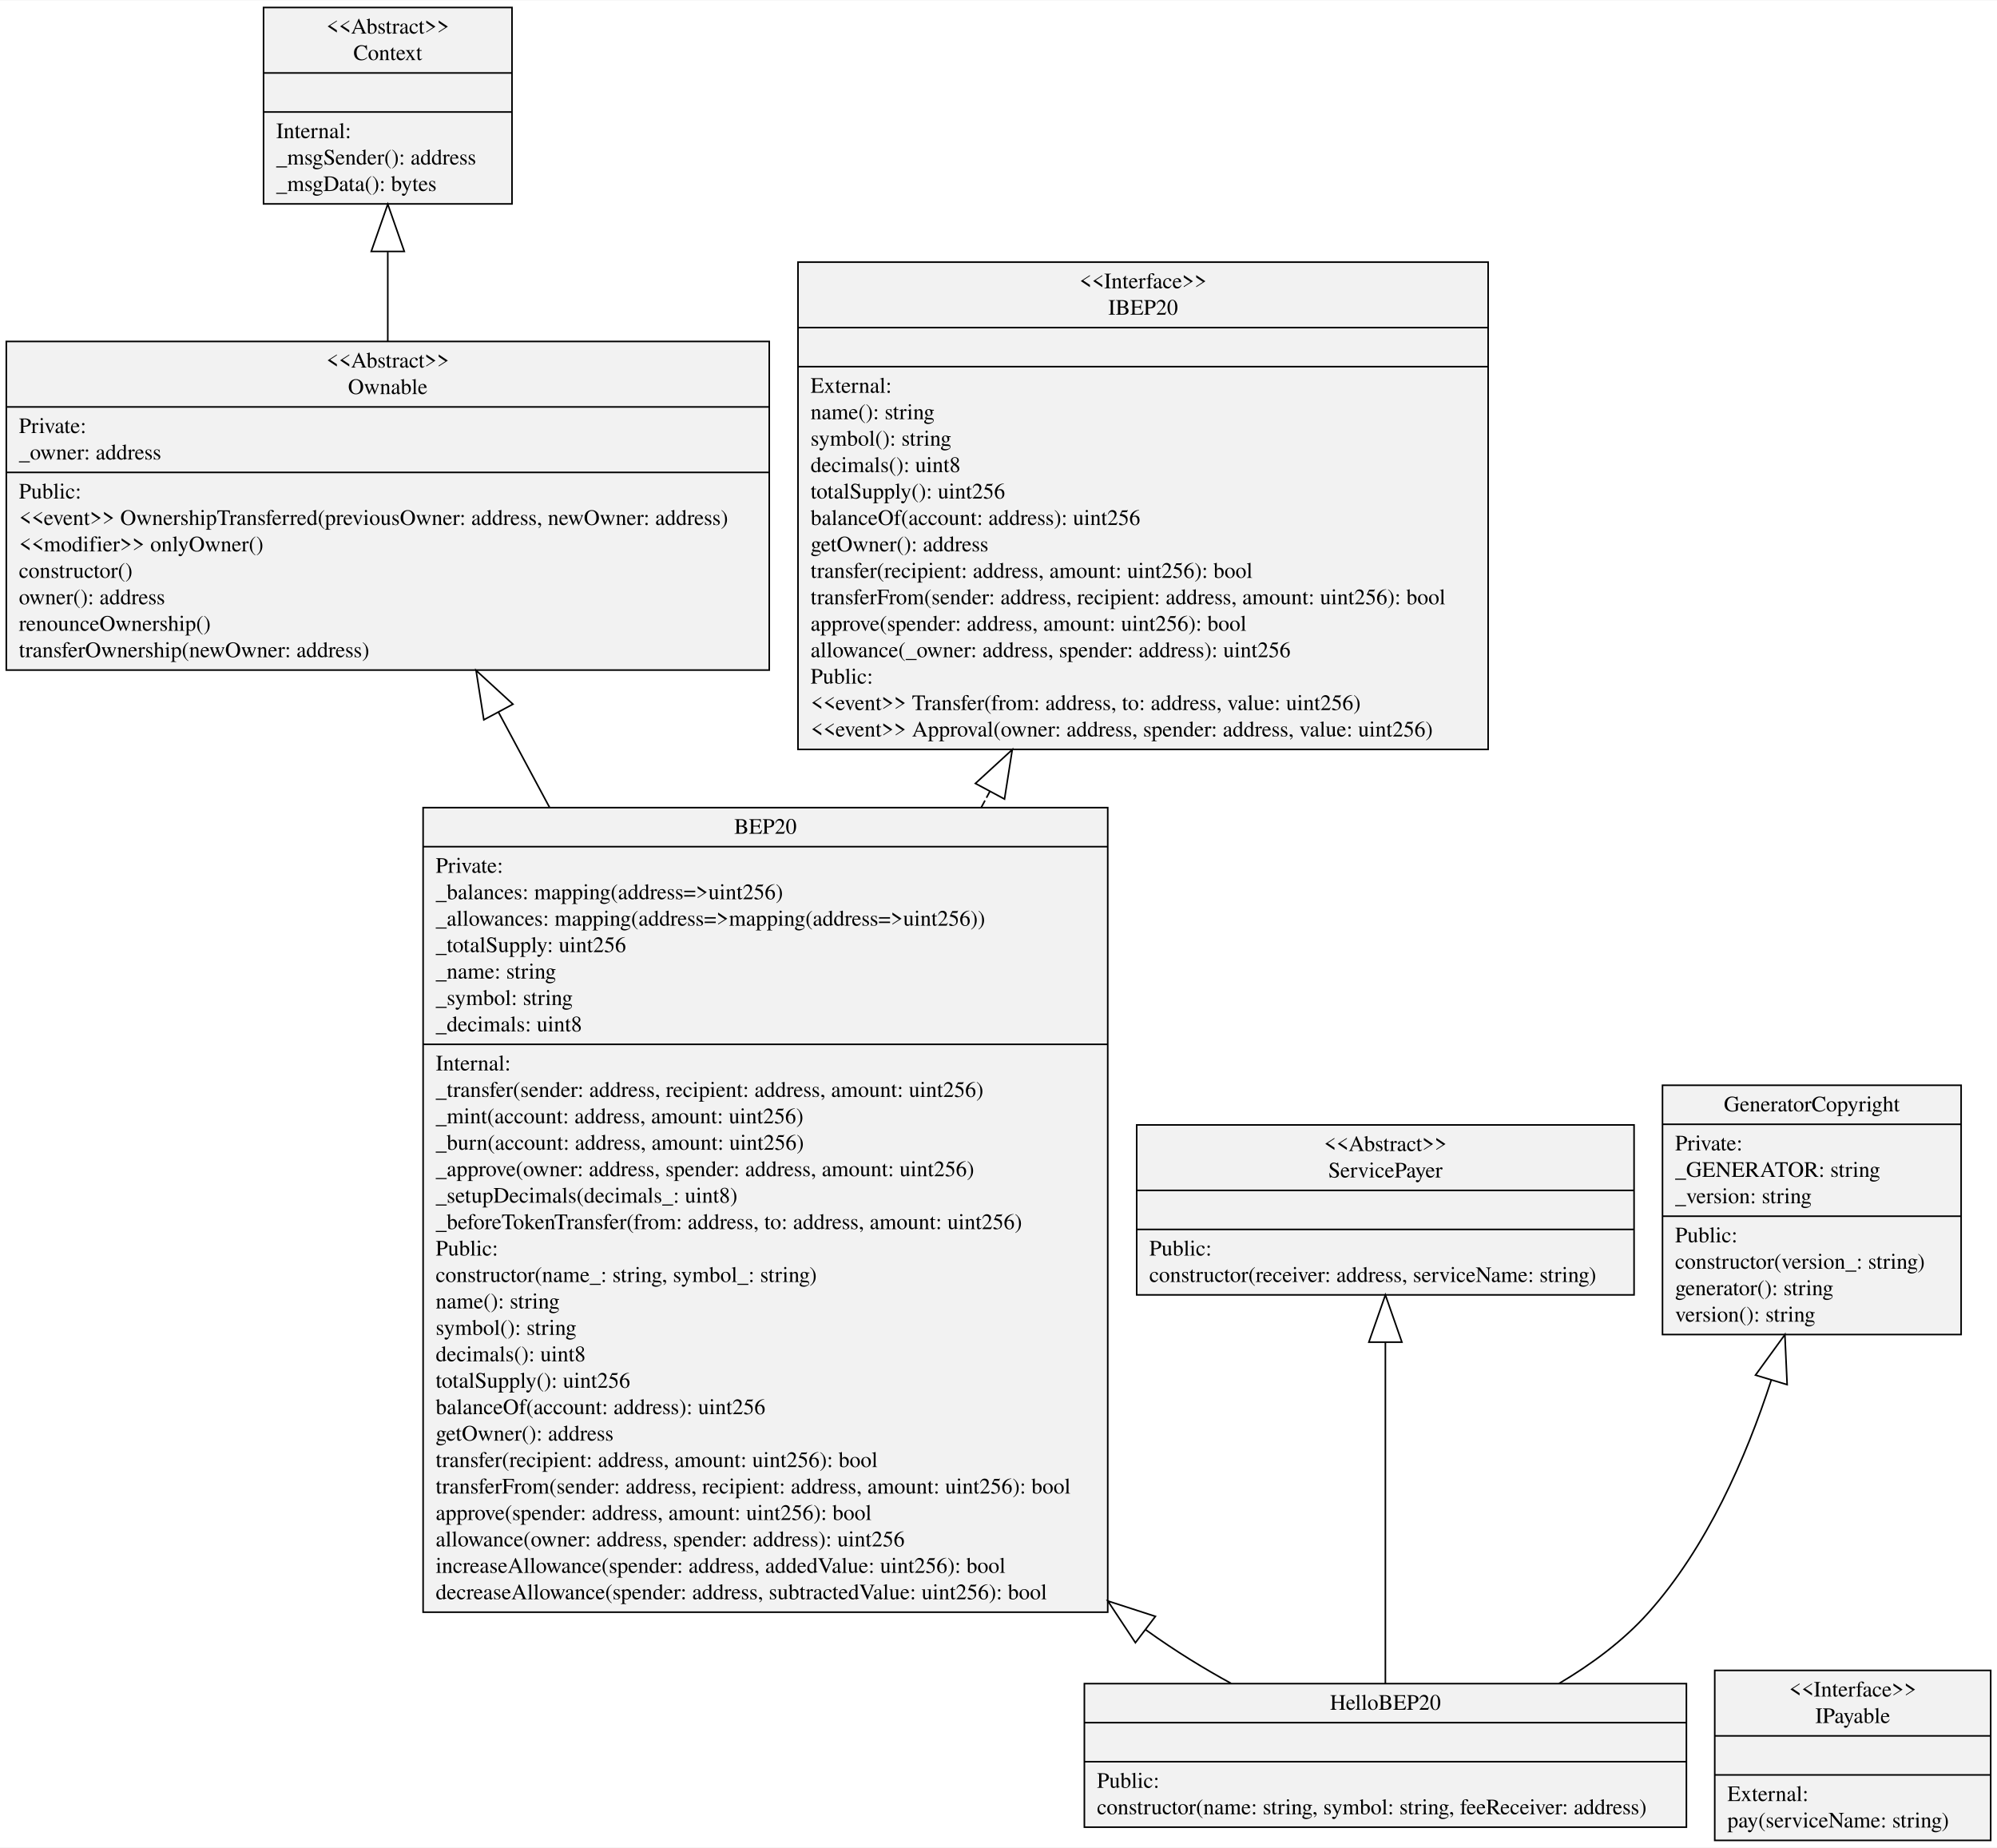
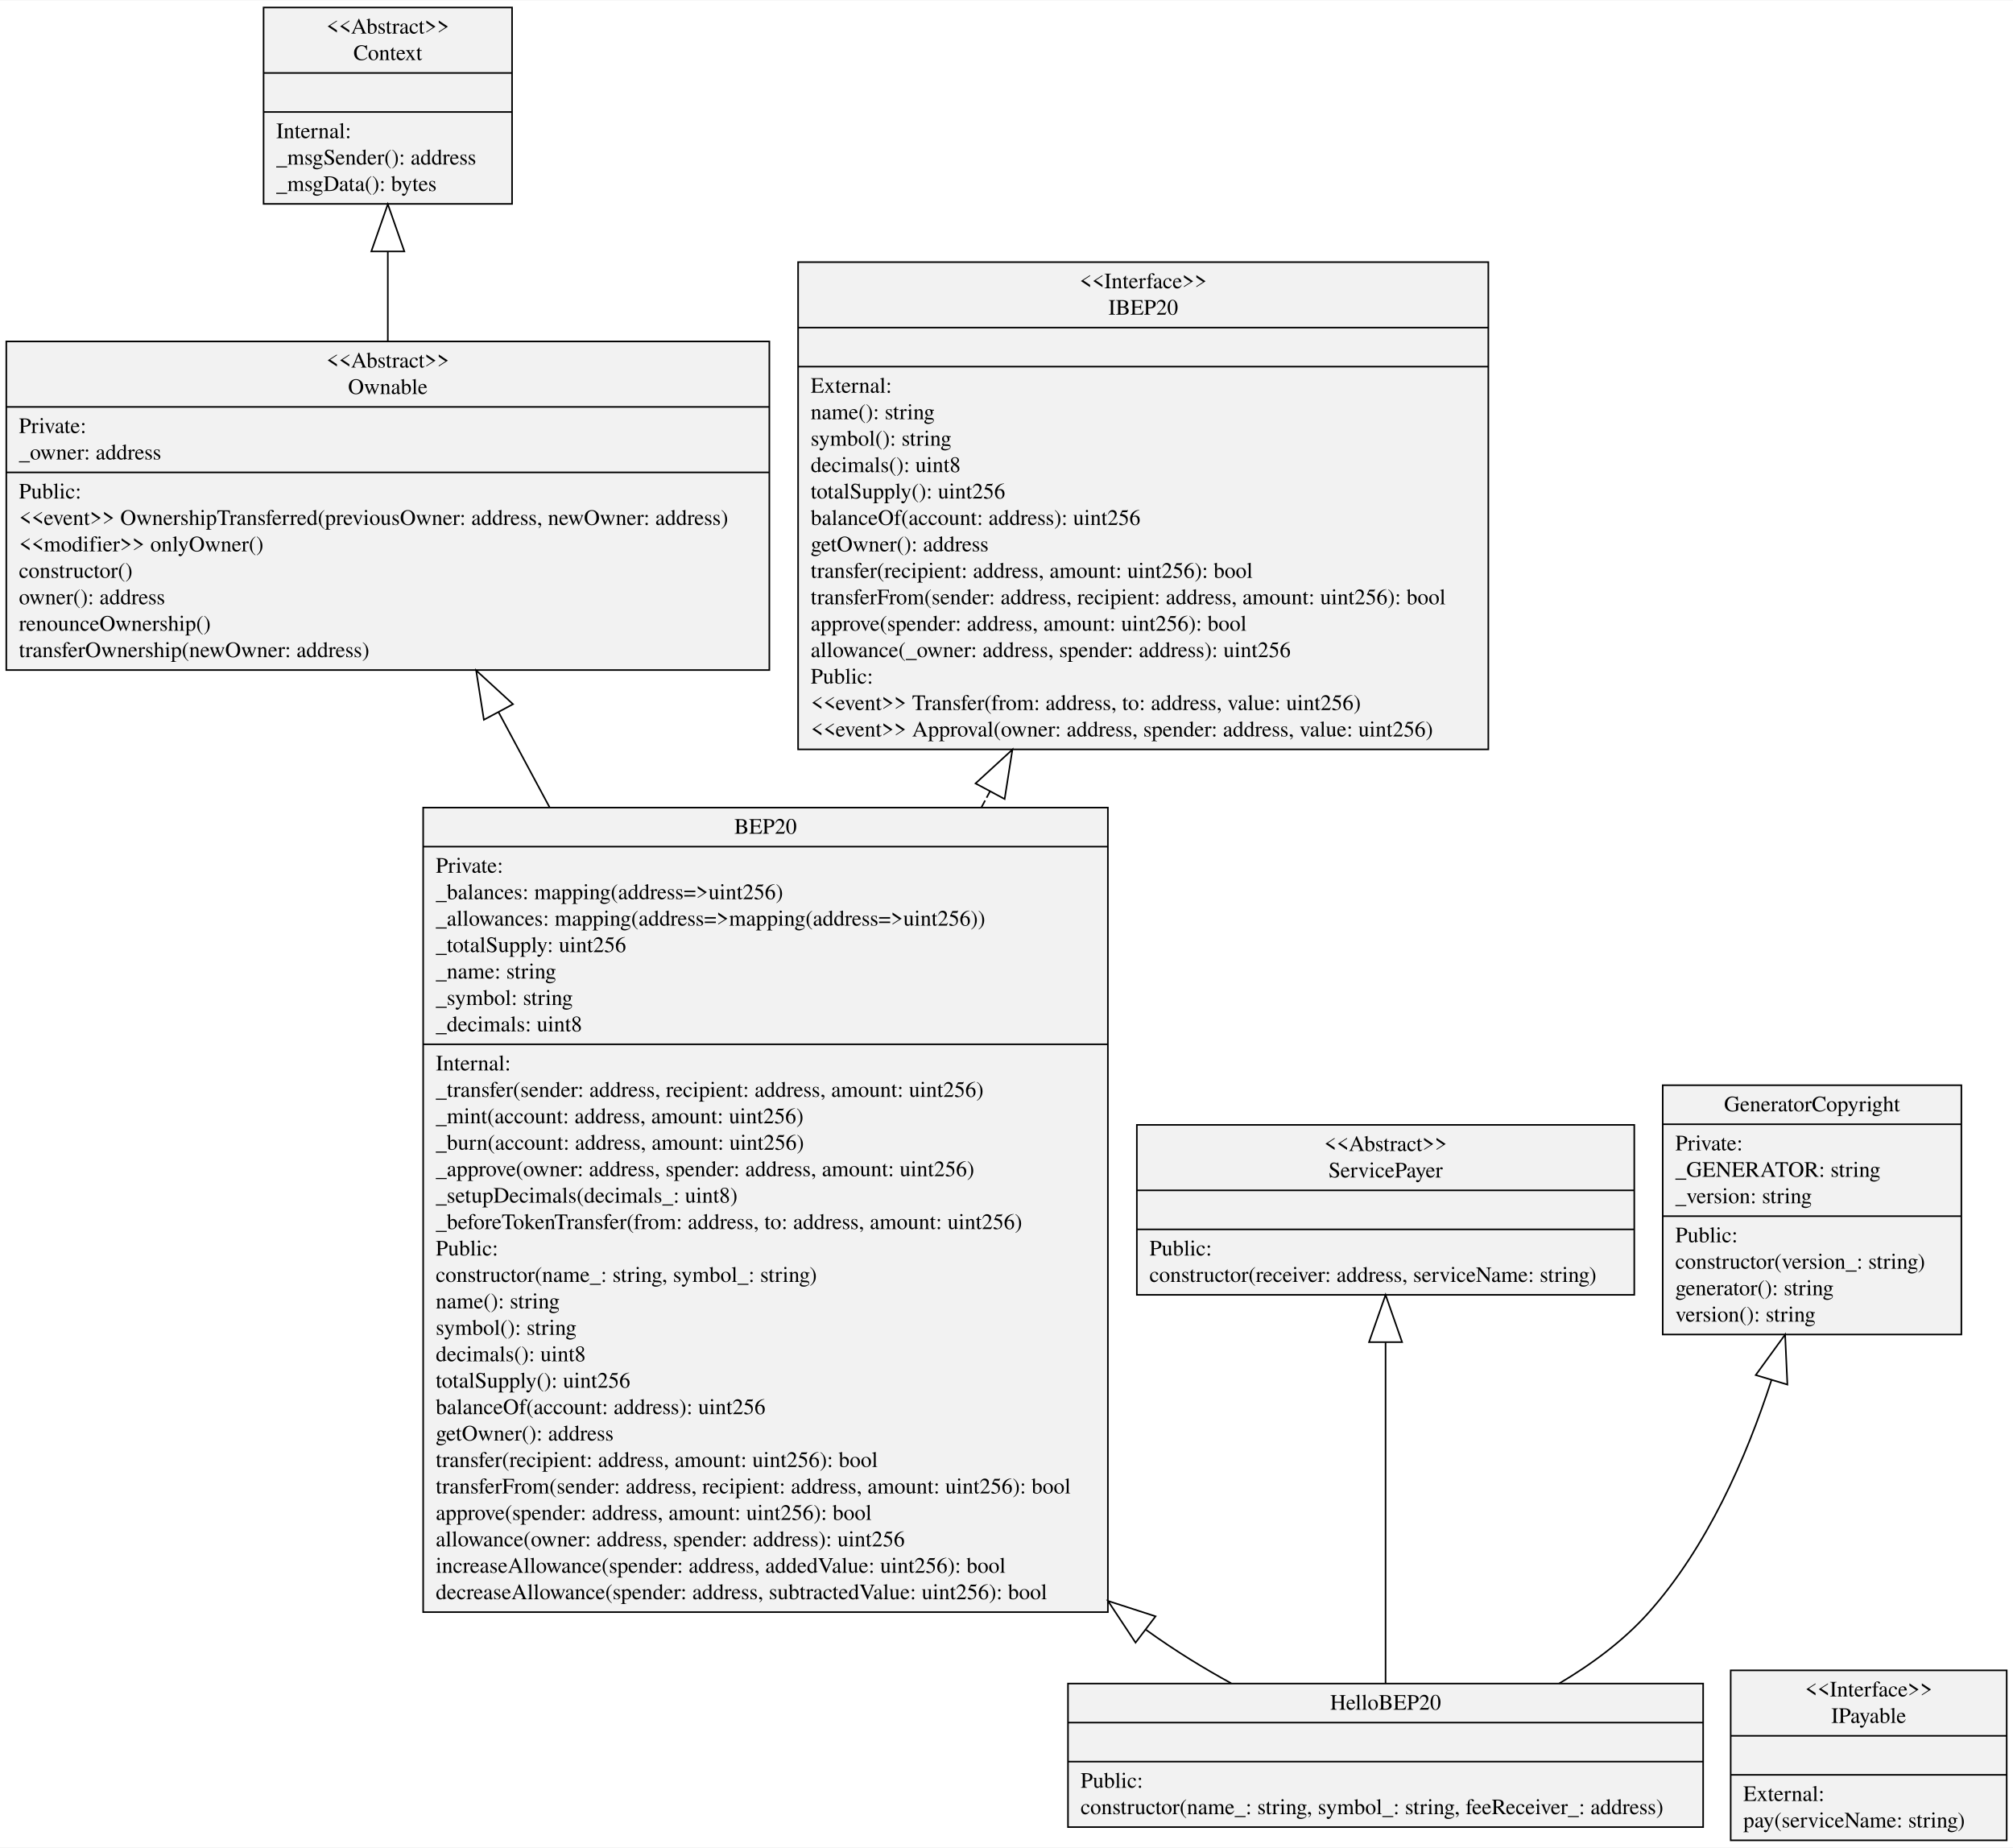
- <svg xmlns="http://www.w3.org/2000/svg" width="1269pt" height="1174pt" viewBox="0.00 0.00 1269.13 1173.60">
+ <svg xmlns="http://www.w3.org/2000/svg" width="1279pt" height="1174pt" viewBox="0.00 0.00 1279.13 1173.60">
  <g id="graph0" class="graph" transform="scale(1 1) rotate(0) translate(4 1169.6)">
-     <polygon fill="#ffffff" stroke="transparent" points="-4,4 -4,-1169.6 1265.126,-1169.6 1265.126,4 -4,4" />
+     <polygon fill="#ffffff" stroke="transparent" points="-4,4 -4,-1169.6 1275.126,-1169.6 1275.126,4 -4,4" />
    <g id="node1" class="node">
      <polygon fill="#f2f2f2" stroke="#000000" points="163.488,-1040.3 163.488,-1165.1 321.386,-1165.1 321.386,-1040.3 163.488,-1040.3" />
      <text text-anchor="middle" x="242.437" y="-1148.5" font-family="Times,serif" font-size="14.00" fill="#000000">&lt;&lt;Abstract&gt;&gt;</text>
      <text text-anchor="middle" x="242.437" y="-1131.7" font-family="Times,serif" font-size="14.00" fill="#000000">Context</text>
      <polyline fill="none" stroke="#000000" points="163.488,-1123.5 321.386,-1123.5 " />
      <text text-anchor="middle" x="242.437" y="-1106.9" font-family="Times,serif" font-size="14.00" fill="#000000"> </text>
      <polyline fill="none" stroke="#000000" points="163.488,-1098.7 321.386,-1098.7 " />
      <text text-anchor="start" x="171.488" y="-1082.1" font-family="Times,serif" font-size="14.00" fill="#000000">Internal:</text>
      <text text-anchor="start" x="171.488" y="-1065.3" font-family="Times,serif" font-size="14.00" fill="#000000">    _msgSender(): address</text>
      <text text-anchor="start" x="171.488" y="-1048.5" font-family="Times,serif" font-size="14.00" fill="#000000">    _msgData(): bytes</text>
    </g>
    <g id="node2" class="node">
      <polygon fill="#f2f2f2" stroke="#000000" points="0,-744.1 0,-952.9 484.874,-952.9 484.874,-744.1 0,-744.1" />
      <text text-anchor="middle" x="242.437" y="-936.3" font-family="Times,serif" font-size="14.00" fill="#000000">&lt;&lt;Abstract&gt;&gt;</text>
      <text text-anchor="middle" x="242.437" y="-919.5" font-family="Times,serif" font-size="14.00" fill="#000000">Ownable</text>
      <polyline fill="none" stroke="#000000" points="0,-911.3 484.874,-911.3 " />
      <text text-anchor="start" x="8" y="-894.7" font-family="Times,serif" font-size="14.00" fill="#000000">Private:</text>
      <text text-anchor="start" x="8" y="-877.9" font-family="Times,serif" font-size="14.00" fill="#000000">   _owner: address</text>
      <polyline fill="none" stroke="#000000" points="0,-869.7 484.874,-869.7 " />
      <text text-anchor="start" x="8" y="-853.1" font-family="Times,serif" font-size="14.00" fill="#000000">Public:</text>
      <text text-anchor="start" x="8" y="-836.3" font-family="Times,serif" font-size="14.00" fill="#000000">    &lt;&lt;event&gt;&gt; OwnershipTransferred(previousOwner: address, newOwner: address)</text>
      <text text-anchor="start" x="8" y="-819.5" font-family="Times,serif" font-size="14.00" fill="#000000">    &lt;&lt;modifier&gt;&gt; onlyOwner()</text>
      <text text-anchor="start" x="8" y="-802.7" font-family="Times,serif" font-size="14.00" fill="#000000">    constructor()</text>
      <text text-anchor="start" x="8" y="-785.9" font-family="Times,serif" font-size="14.00" fill="#000000">    owner(): address</text>
      <text text-anchor="start" x="8" y="-769.1" font-family="Times,serif" font-size="14.00" fill="#000000">    renounceOwnership()</text>
      <text text-anchor="start" x="8" y="-752.3" font-family="Times,serif" font-size="14.00" fill="#000000">    transferOwnership(newOwner: address)</text>
    </g>
    <g id="edge1" class="edge">
      <path fill="none" stroke="#000000" d="M242.437,-952.993C242.437,-971.827 242.437,-991.344 242.437,-1009.819" />
      <polygon fill="none" stroke="#000000" points="231.937,-1010.104 242.437,-1040.103 252.937,-1010.104 231.937,-1010.104" />
    </g>
    <g id="node3" class="node">
      <polygon fill="#f2f2f2" stroke="#000000" points="503.137,-693.7 503.137,-1003.3 941.737,-1003.3 941.737,-693.7 503.137,-693.7" />
      <text text-anchor="middle" x="722.437" y="-986.7" font-family="Times,serif" font-size="14.00" fill="#000000">&lt;&lt;Interface&gt;&gt;</text>
      <text text-anchor="middle" x="722.437" y="-969.9" font-family="Times,serif" font-size="14.00" fill="#000000">IBEP20</text>
      <polyline fill="none" stroke="#000000" points="503.137,-961.7 941.737,-961.7 " />
      <text text-anchor="middle" x="722.437" y="-945.1" font-family="Times,serif" font-size="14.00" fill="#000000"> </text>
      <polyline fill="none" stroke="#000000" points="503.137,-936.9 941.737,-936.9 " />
      <text text-anchor="start" x="511.137" y="-920.3" font-family="Times,serif" font-size="14.00" fill="#000000">External:</text>
      <text text-anchor="start" x="511.137" y="-903.5" font-family="Times,serif" font-size="14.00" fill="#000000">     name(): string</text>
      <text text-anchor="start" x="511.137" y="-886.7" font-family="Times,serif" font-size="14.00" fill="#000000">     symbol(): string</text>
      <text text-anchor="start" x="511.137" y="-869.9" font-family="Times,serif" font-size="14.00" fill="#000000">     decimals(): uint8</text>
      <text text-anchor="start" x="511.137" y="-853.1" font-family="Times,serif" font-size="14.00" fill="#000000">     totalSupply(): uint256</text>
      <text text-anchor="start" x="511.137" y="-836.3" font-family="Times,serif" font-size="14.00" fill="#000000">     balanceOf(account: address): uint256</text>
      <text text-anchor="start" x="511.137" y="-819.5" font-family="Times,serif" font-size="14.00" fill="#000000">     getOwner(): address</text>
      <text text-anchor="start" x="511.137" y="-802.7" font-family="Times,serif" font-size="14.00" fill="#000000">     transfer(recipient: address, amount: uint256): bool</text>
      <text text-anchor="start" x="511.137" y="-785.9" font-family="Times,serif" font-size="14.00" fill="#000000">     transferFrom(sender: address, recipient: address, amount: uint256): bool</text>
      <text text-anchor="start" x="511.137" y="-769.1" font-family="Times,serif" font-size="14.00" fill="#000000">     approve(spender: address, amount: uint256): bool</text>
      <text text-anchor="start" x="511.137" y="-752.3" font-family="Times,serif" font-size="14.00" fill="#000000">     allowance(_owner: address, spender: address): uint256</text>
      <text text-anchor="start" x="511.137" y="-735.5" font-family="Times,serif" font-size="14.00" fill="#000000">Public:</text>
      <text text-anchor="start" x="511.137" y="-718.7" font-family="Times,serif" font-size="14.00" fill="#000000">    &lt;&lt;event&gt;&gt; Transfer(from: address, to: address, value: uint256)</text>
      <text text-anchor="start" x="511.137" y="-701.9" font-family="Times,serif" font-size="14.00" fill="#000000">    &lt;&lt;event&gt;&gt; Approval(owner: address, spender: address, value: uint256)</text>
    </g>
    <g id="node4" class="node">
      <polygon fill="#f2f2f2" stroke="#000000" points="264.887,-145.5 264.887,-656.7 699.987,-656.7 699.987,-145.5 264.887,-145.5" />
      <text text-anchor="middle" x="482.437" y="-640.1" font-family="Times,serif" font-size="14.00" fill="#000000">BEP20</text>
      <polyline fill="none" stroke="#000000" points="264.887,-631.9 699.987,-631.9 " />
      <text text-anchor="start" x="272.887" y="-615.3" font-family="Times,serif" font-size="14.00" fill="#000000">Private:</text>
      <text text-anchor="start" x="272.887" y="-598.5" font-family="Times,serif" font-size="14.00" fill="#000000">   _balances: mapping(address=&gt;uint256)</text>
      <text text-anchor="start" x="272.887" y="-581.7" font-family="Times,serif" font-size="14.00" fill="#000000">   _allowances: mapping(address=&gt;mapping(address=&gt;uint256))</text>
      <text text-anchor="start" x="272.887" y="-564.9" font-family="Times,serif" font-size="14.00" fill="#000000">   _totalSupply: uint256</text>
      <text text-anchor="start" x="272.887" y="-548.1" font-family="Times,serif" font-size="14.00" fill="#000000">   _name: string</text>
      <text text-anchor="start" x="272.887" y="-531.3" font-family="Times,serif" font-size="14.00" fill="#000000">   _symbol: string</text>
      <text text-anchor="start" x="272.887" y="-514.5" font-family="Times,serif" font-size="14.00" fill="#000000">   _decimals: uint8</text>
      <polyline fill="none" stroke="#000000" points="264.887,-506.3 699.987,-506.3 " />
      <text text-anchor="start" x="272.887" y="-489.7" font-family="Times,serif" font-size="14.00" fill="#000000">Internal:</text>
      <text text-anchor="start" x="272.887" y="-472.9" font-family="Times,serif" font-size="14.00" fill="#000000">    _transfer(sender: address, recipient: address, amount: uint256)</text>
      <text text-anchor="start" x="272.887" y="-456.1" font-family="Times,serif" font-size="14.00" fill="#000000">    _mint(account: address, amount: uint256)</text>
      <text text-anchor="start" x="272.887" y="-439.3" font-family="Times,serif" font-size="14.00" fill="#000000">    _burn(account: address, amount: uint256)</text>
      <text text-anchor="start" x="272.887" y="-422.5" font-family="Times,serif" font-size="14.00" fill="#000000">    _approve(owner: address, spender: address, amount: uint256)</text>
      <text text-anchor="start" x="272.887" y="-405.7" font-family="Times,serif" font-size="14.00" fill="#000000">    _setupDecimals(decimals_: uint8)</text>
      <text text-anchor="start" x="272.887" y="-388.9" font-family="Times,serif" font-size="14.00" fill="#000000">    _beforeTokenTransfer(from: address, to: address, amount: uint256)</text>
      <text text-anchor="start" x="272.887" y="-372.1" font-family="Times,serif" font-size="14.00" fill="#000000">Public:</text>
      <text text-anchor="start" x="272.887" y="-355.3" font-family="Times,serif" font-size="14.00" fill="#000000">    constructor(name_: string, symbol_: string)</text>
      <text text-anchor="start" x="272.887" y="-338.5" font-family="Times,serif" font-size="14.00" fill="#000000">    name(): string</text>
      <text text-anchor="start" x="272.887" y="-321.7" font-family="Times,serif" font-size="14.00" fill="#000000">    symbol(): string</text>
      <text text-anchor="start" x="272.887" y="-304.9" font-family="Times,serif" font-size="14.00" fill="#000000">    decimals(): uint8</text>
      <text text-anchor="start" x="272.887" y="-288.1" font-family="Times,serif" font-size="14.00" fill="#000000">    totalSupply(): uint256</text>
      <text text-anchor="start" x="272.887" y="-271.3" font-family="Times,serif" font-size="14.00" fill="#000000">    balanceOf(account: address): uint256</text>
      <text text-anchor="start" x="272.887" y="-254.5" font-family="Times,serif" font-size="14.00" fill="#000000">    getOwner(): address</text>
      <text text-anchor="start" x="272.887" y="-237.7" font-family="Times,serif" font-size="14.00" fill="#000000">    transfer(recipient: address, amount: uint256): bool</text>
      <text text-anchor="start" x="272.887" y="-220.9" font-family="Times,serif" font-size="14.00" fill="#000000">    transferFrom(sender: address, recipient: address, amount: uint256): bool</text>
      <text text-anchor="start" x="272.887" y="-204.1" font-family="Times,serif" font-size="14.00" fill="#000000">    approve(spender: address, amount: uint256): bool</text>
      <text text-anchor="start" x="272.887" y="-187.3" font-family="Times,serif" font-size="14.00" fill="#000000">    allowance(owner: address, spender: address): uint256</text>
      <text text-anchor="start" x="272.887" y="-170.5" font-family="Times,serif" font-size="14.00" fill="#000000">    increaseAllowance(spender: address, addedValue: uint256): bool</text>
      <text text-anchor="start" x="272.887" y="-153.7" font-family="Times,serif" font-size="14.00" fill="#000000">    decreaseAllowance(spender: address, subtractedValue: uint256): bool</text>
    </g>
    <g id="edge2" class="edge">
      <path fill="none" stroke="#000000" d="M345.263,-656.815C334.094,-677.636 323.127,-698.08 312.762,-717.403" />
      <polygon fill="none" stroke="#000000" points="303.477,-712.5 298.548,-743.9 321.982,-722.427 303.477,-712.5" />
    </g>
    <g id="edge3" class="edge">
      <path fill="none" stroke="#000000" stroke-dasharray="5,2" d="M619.611,-656.815C621.434,-660.214 623.252,-663.602 625.063,-666.978" />
      <polygon fill="none" stroke="#000000" points="615.878,-672.069 639.312,-693.542 634.384,-662.142 615.878,-672.069" />
    </g>
    <g id="node5" class="node">
-       <polygon fill="#f2f2f2" stroke="#000000" points="1085.748,-.5 1085.748,-108.5 1261.126,-108.5 1261.126,-.5 1085.748,-.5" />
-       <text text-anchor="middle" x="1173.437" y="-91.9" font-family="Times,serif" font-size="14.00" fill="#000000">&lt;&lt;Interface&gt;&gt;</text>
-       <text text-anchor="middle" x="1173.437" y="-75.1" font-family="Times,serif" font-size="14.00" fill="#000000">IPayable</text>
-       <polyline fill="none" stroke="#000000" points="1085.748,-66.9 1261.126,-66.9 " />
-       <text text-anchor="middle" x="1173.437" y="-50.3" font-family="Times,serif" font-size="14.00" fill="#000000"> </text>
-       <polyline fill="none" stroke="#000000" points="1085.748,-42.1 1261.126,-42.1 " />
-       <text text-anchor="start" x="1093.748" y="-25.5" font-family="Times,serif" font-size="14.00" fill="#000000">External:</text>
-       <text text-anchor="start" x="1093.748" y="-8.7" font-family="Times,serif" font-size="14.00" fill="#000000">     pay(serviceName: string)</text>
+       <polygon fill="#f2f2f2" stroke="#000000" points="1095.748,-.5 1095.748,-108.5 1271.126,-108.5 1271.126,-.5 1095.748,-.5" />
+       <text text-anchor="middle" x="1183.437" y="-91.9" font-family="Times,serif" font-size="14.00" fill="#000000">&lt;&lt;Interface&gt;&gt;</text>
+       <text text-anchor="middle" x="1183.437" y="-75.1" font-family="Times,serif" font-size="14.00" fill="#000000">IPayable</text>
+       <polyline fill="none" stroke="#000000" points="1095.748,-66.9 1271.126,-66.9 " />
+       <text text-anchor="middle" x="1183.437" y="-50.3" font-family="Times,serif" font-size="14.00" fill="#000000"> </text>
+       <polyline fill="none" stroke="#000000" points="1095.748,-42.1 1271.126,-42.1 " />
+       <text text-anchor="start" x="1103.748" y="-25.5" font-family="Times,serif" font-size="14.00" fill="#000000">External:</text>
+       <text text-anchor="start" x="1103.748" y="-8.7" font-family="Times,serif" font-size="14.00" fill="#000000">     pay(serviceName: string)</text>
    </g>
    <g id="node6" class="node">
      <polygon fill="#f2f2f2" stroke="#000000" points="718.397,-347.1 718.397,-455.1 1034.477,-455.1 1034.477,-347.1 718.397,-347.1" />
      <text text-anchor="middle" x="876.437" y="-438.5" font-family="Times,serif" font-size="14.00" fill="#000000">&lt;&lt;Abstract&gt;&gt;</text>
      <text text-anchor="middle" x="876.437" y="-421.7" font-family="Times,serif" font-size="14.00" fill="#000000">ServicePayer</text>
      <polyline fill="none" stroke="#000000" points="718.397,-413.5 1034.477,-413.5 " />
      <text text-anchor="middle" x="876.437" y="-396.9" font-family="Times,serif" font-size="14.00" fill="#000000"> </text>
      <polyline fill="none" stroke="#000000" points="718.397,-388.7 1034.477,-388.7 " />
      <text text-anchor="start" x="726.397" y="-372.1" font-family="Times,serif" font-size="14.00" fill="#000000">Public:</text>
      <text text-anchor="start" x="726.397" y="-355.3" font-family="Times,serif" font-size="14.00" fill="#000000">    constructor(receiver: address, serviceName: string)</text>
    </g>
    <g id="node7" class="node">
      <polygon fill="#f2f2f2" stroke="#000000" points="1052.545,-321.9 1052.545,-480.3 1242.329,-480.3 1242.329,-321.9 1052.545,-321.9" />
      <text text-anchor="middle" x="1147.437" y="-463.7" font-family="Times,serif" font-size="14.00" fill="#000000">GeneratorCopyright</text>
      <polyline fill="none" stroke="#000000" points="1052.545,-455.5 1242.329,-455.5 " />
      <text text-anchor="start" x="1060.545" y="-438.9" font-family="Times,serif" font-size="14.00" fill="#000000">Private:</text>
      <text text-anchor="start" x="1060.545" y="-422.1" font-family="Times,serif" font-size="14.00" fill="#000000">   _GENERATOR: string</text>
      <text text-anchor="start" x="1060.545" y="-405.3" font-family="Times,serif" font-size="14.00" fill="#000000">   _version: string</text>
      <polyline fill="none" stroke="#000000" points="1052.545,-397.1 1242.329,-397.1 " />
      <text text-anchor="start" x="1060.545" y="-380.5" font-family="Times,serif" font-size="14.00" fill="#000000">Public:</text>
      <text text-anchor="start" x="1060.545" y="-363.7" font-family="Times,serif" font-size="14.00" fill="#000000">    constructor(version_: string)</text>
      <text text-anchor="start" x="1060.545" y="-346.9" font-family="Times,serif" font-size="14.00" fill="#000000">    generator(): string</text>
      <text text-anchor="start" x="1060.545" y="-330.1" font-family="Times,serif" font-size="14.00" fill="#000000">    version(): string</text>
    </g>
    <g id="node8" class="node">
-       <polygon fill="#f2f2f2" stroke="#000000" points="685.136,-8.9 685.136,-100.1 1067.738,-100.1 1067.738,-8.9 685.136,-8.9" />
+       <polygon fill="#f2f2f2" stroke="#000000" points="674.636,-8.9 674.636,-100.1 1078.238,-100.1 1078.238,-8.9 674.636,-8.9" />
      <text text-anchor="middle" x="876.437" y="-83.5" font-family="Times,serif" font-size="14.00" fill="#000000">HelloBEP20</text>
-       <polyline fill="none" stroke="#000000" points="685.136,-75.3 1067.738,-75.3 " />
+       <polyline fill="none" stroke="#000000" points="674.636,-75.3 1078.238,-75.3 " />
      <text text-anchor="middle" x="876.437" y="-58.7" font-family="Times,serif" font-size="14.00" fill="#000000"> </text>
-       <polyline fill="none" stroke="#000000" points="685.136,-50.5 1067.738,-50.5 " />
-       <text text-anchor="start" x="693.136" y="-33.9" font-family="Times,serif" font-size="14.00" fill="#000000">Public:</text>
-       <text text-anchor="start" x="693.136" y="-17.1" font-family="Times,serif" font-size="14.00" fill="#000000">    constructor(name: string, symbol: string, feeReceiver: address)</text>
+       <polyline fill="none" stroke="#000000" points="674.636,-50.5 1078.238,-50.5 " />
+       <text text-anchor="start" x="682.636" y="-33.9" font-family="Times,serif" font-size="14.00" fill="#000000">Public:</text>
+       <text text-anchor="start" x="682.636" y="-17.1" font-family="Times,serif" font-size="14.00" fill="#000000">    constructor(name_: string, symbol_: string, feeReceiver_: address)</text>
    </g>
    <g id="edge4" class="edge">
      <path fill="none" stroke="#000000" d="M778.34,-100.267C761.296,-109.635 743.827,-120.15 724.007,-134.405" />
      <polygon fill="none" stroke="#000000" points="717.574,-126.106 700.04,-152.617 730.279,-142.827 717.574,-126.106" />
    </g>
    <g id="edge5" class="edge">
      <path fill="none" stroke="#000000" d="M876.437,-100.168C876.437,-155.154 876.437,-248.607 876.437,-316.812" />
      <polygon fill="none" stroke="#000000" points="865.937,-317.064 876.437,-347.064 886.937,-317.064 865.937,-317.064" />
    </g>
    <g id="edge6" class="edge">
      <path fill="none" stroke="#000000" d="M986.7,-100.129C1007.467,-112.407 1027.604,-127.307 1043.437,-145 1080.713,-186.656 1105.598,-243.426 1121.652,-292.932" />
      <polygon fill="none" stroke="#000000" points="1111.647,-296.124 1130.324,-321.843 1131.762,-290.091 1111.647,-296.124" />
    </g>
  </g>
</svg>
